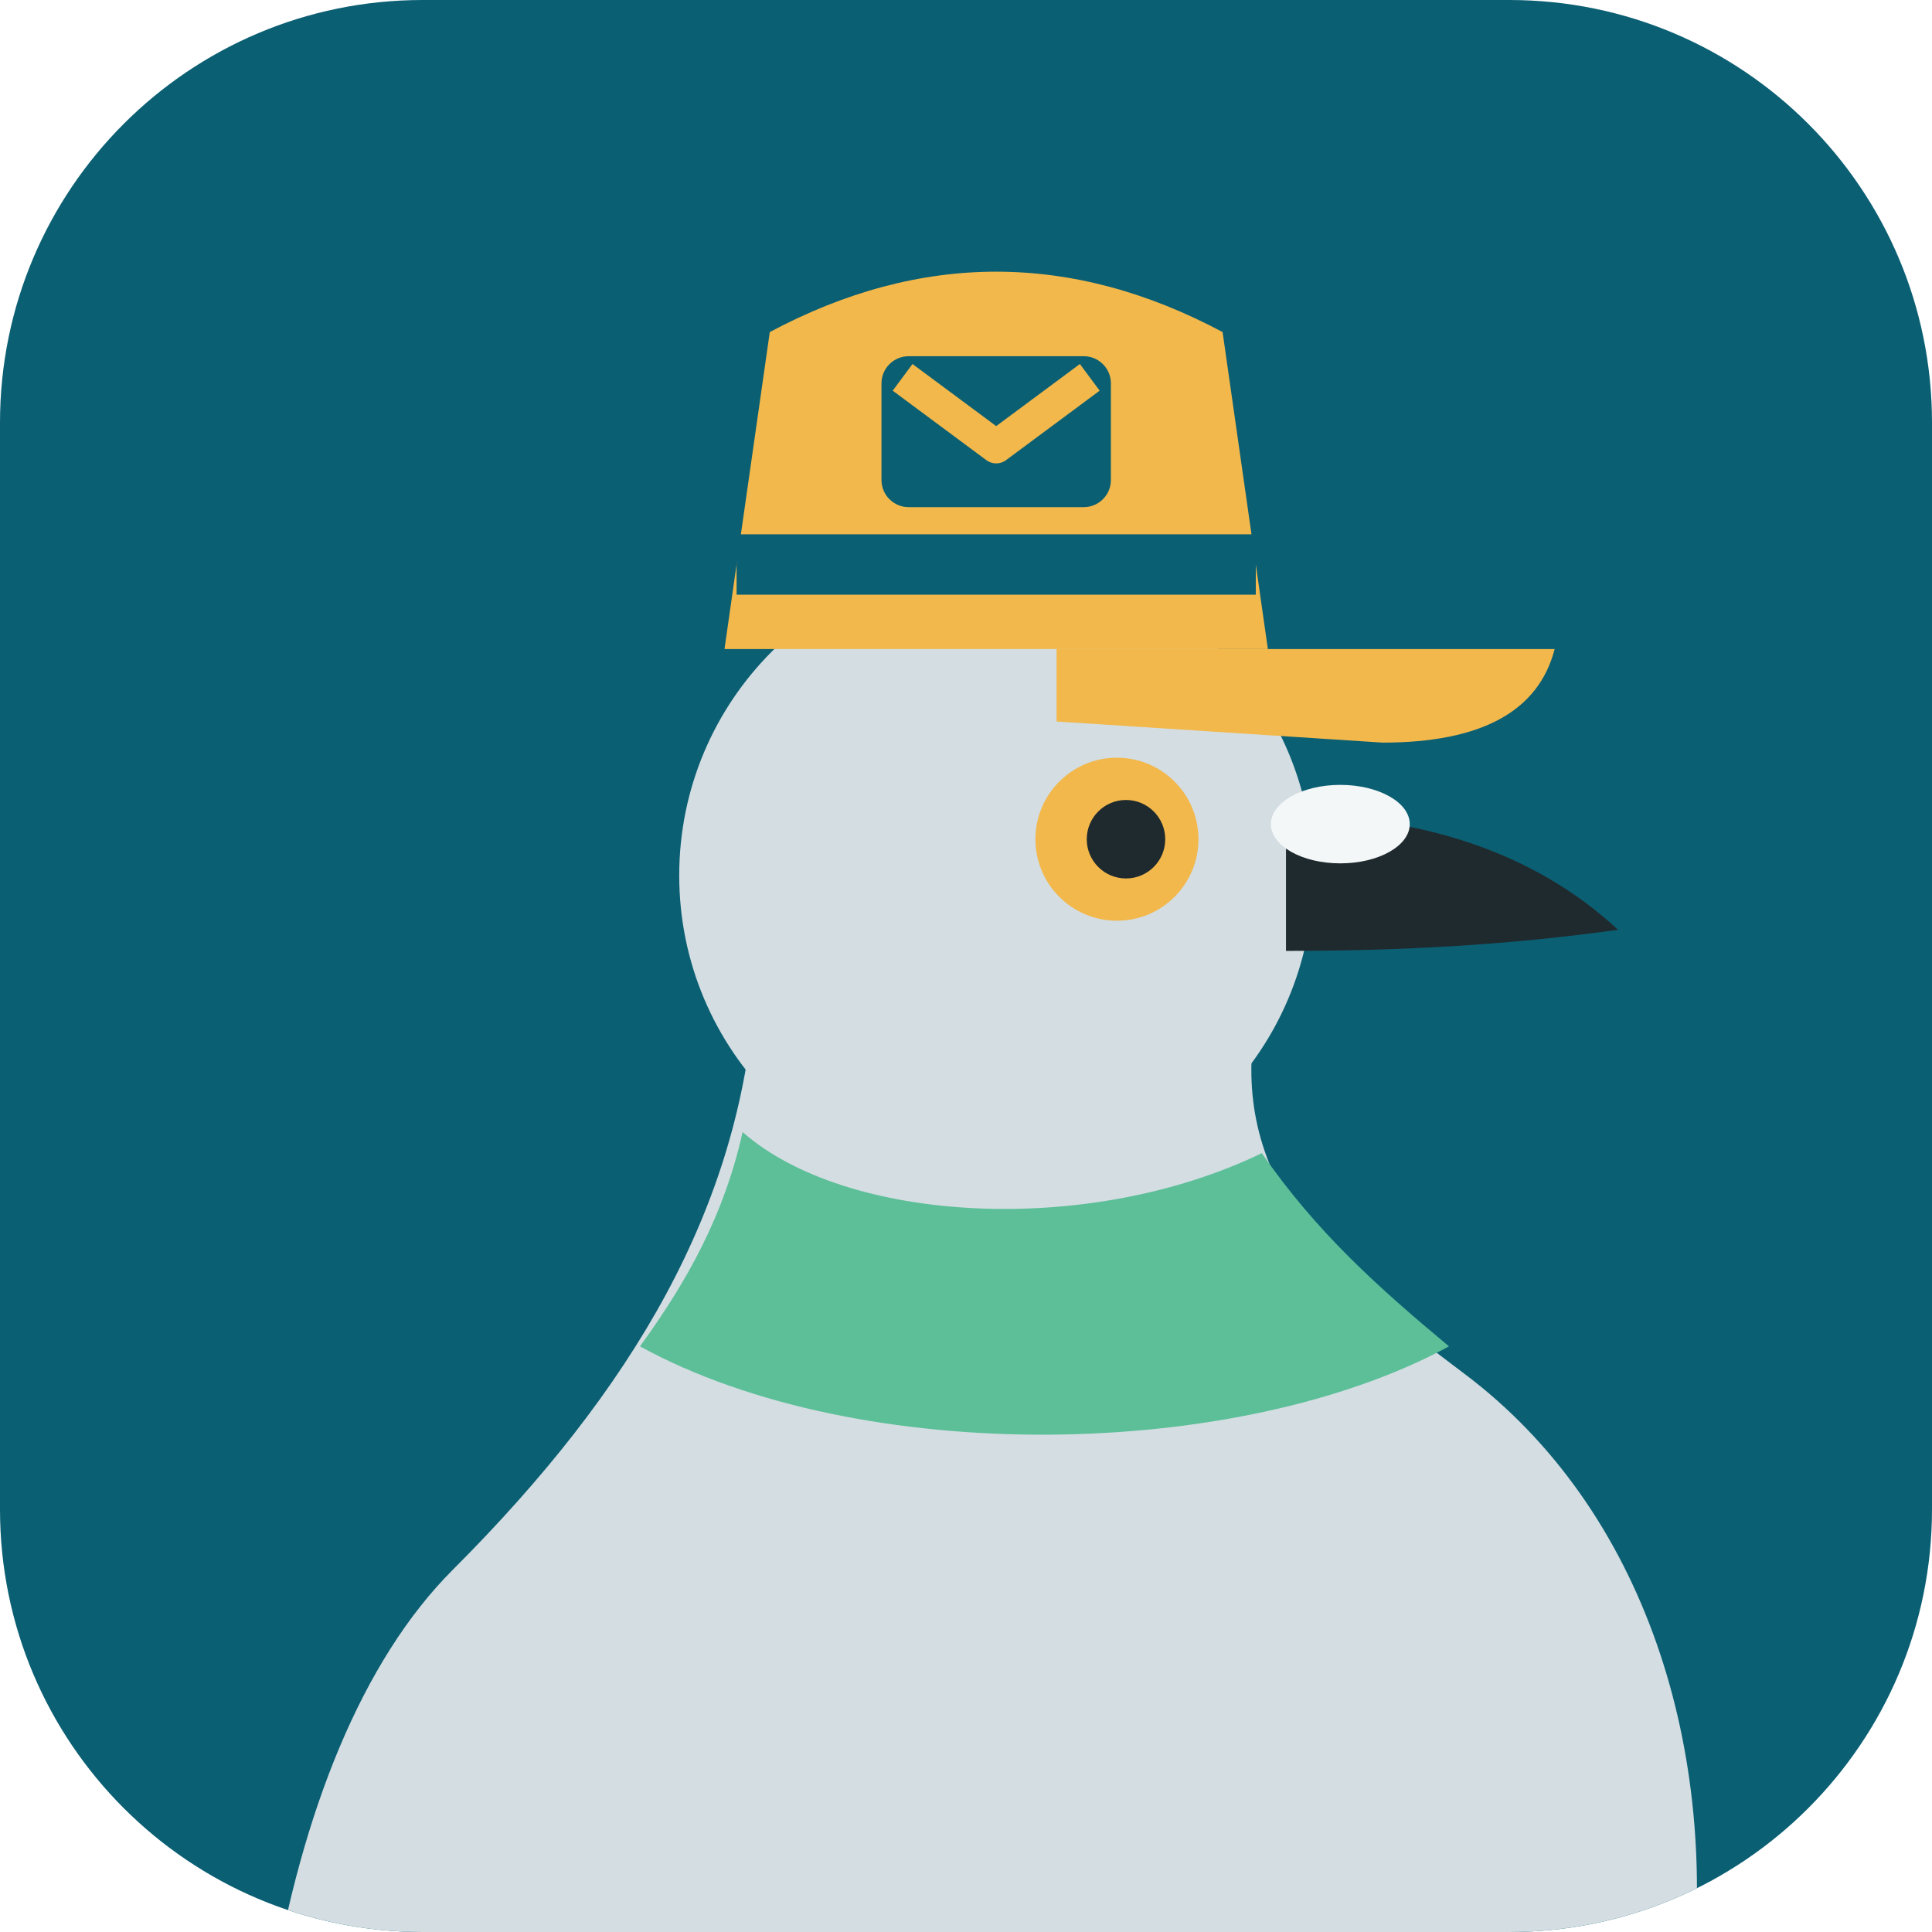
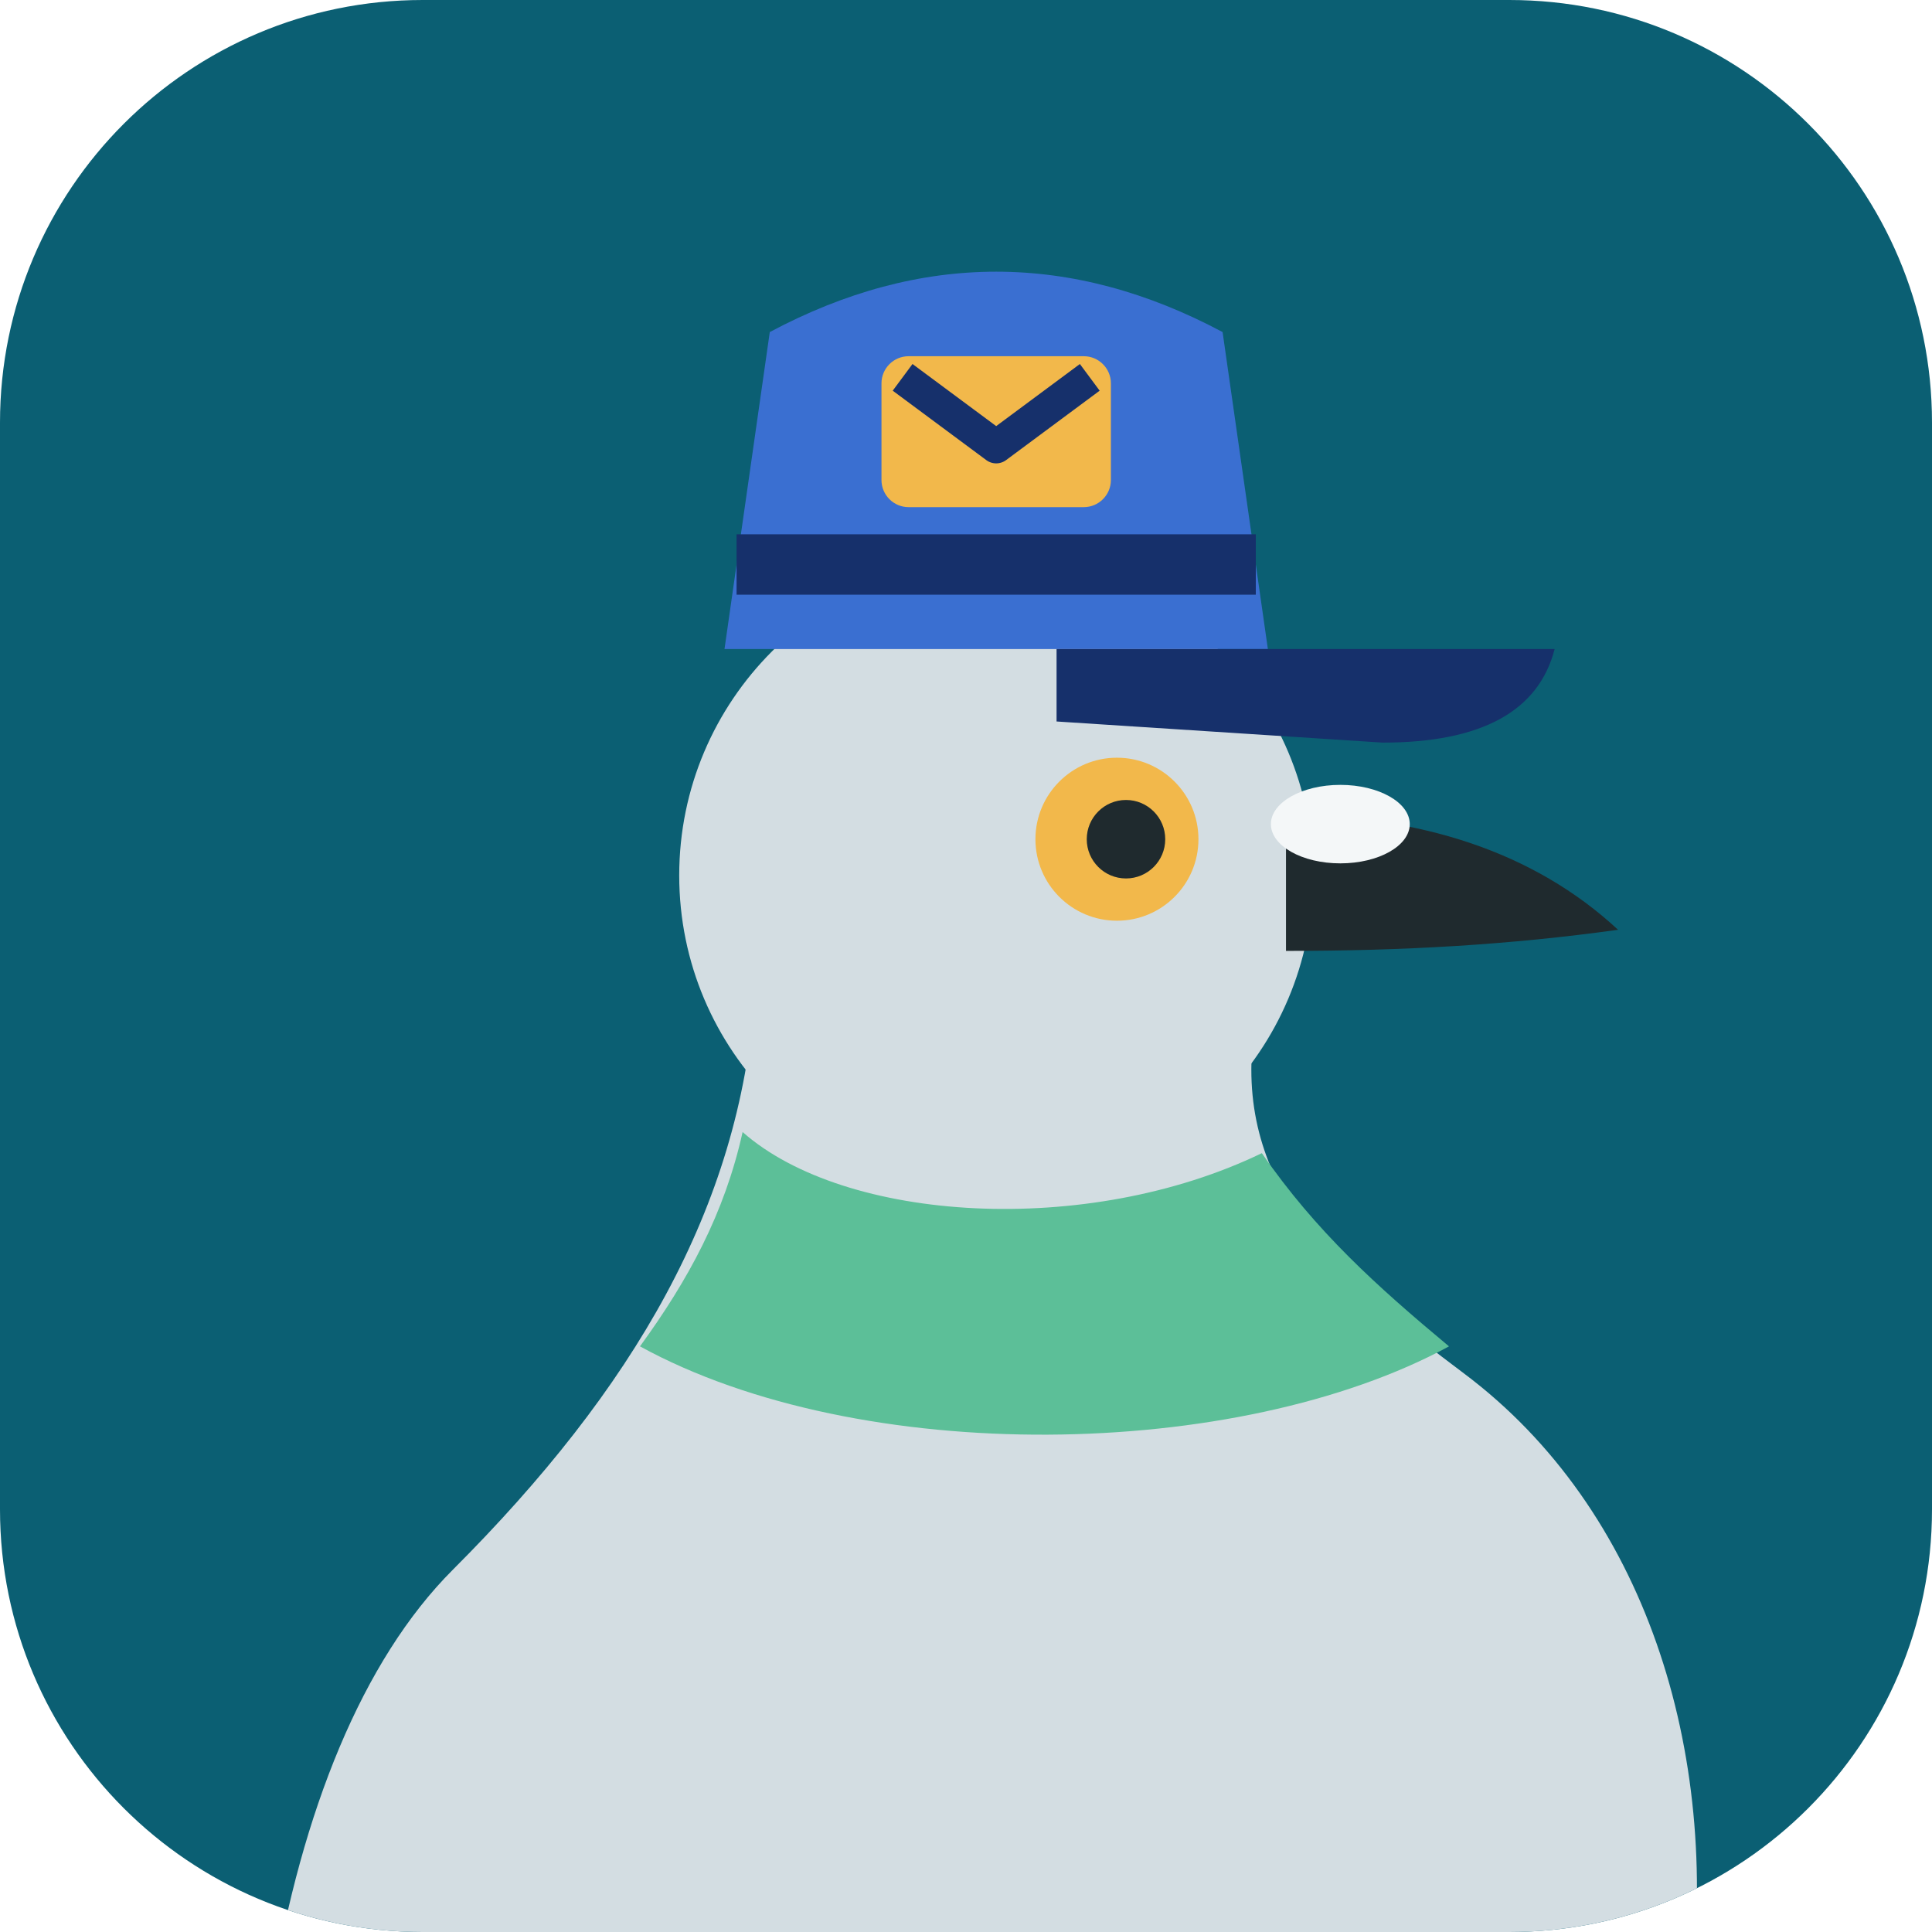
<svg xmlns="http://www.w3.org/2000/svg" viewBox="0 0 64 64">
  <defs>
    <clipPath id="t">
      <rect width="64" height="64" rx="14" />
    </clipPath>
  </defs>
  <rect width="64" height="64" rx="14" fill="#0b5f73" />
  <g clip-path="url(#t)">
    <path d="M25 33C24.5 40 21 46 15 52C12 55 10 60 9 66H56C57 58 54.5 50 48.5 45.5C44.5 42.5 41 39.5 41.5 34.5Z" fill="#d3dde2" />
    <path d="M24.6 37.5C28 40.5 36 41 41.8 38.2C43.6 40.8 45.6 42.6 48 44.6C41 48.4 28.5 48.6 21.2 44.6C22.8 42.4 24 40.2 24.6 37.5Z" fill="#5cbf98" />
    <circle cx="33" cy="29" r="10.5" fill="#d3dde2" />
    <path d="M42.6 27C47 27 50.8 28.2 53.6 30.8C50 31.3 46.5 31.5 42.6 31.5Z" fill="#1f2a2e" />
    <ellipse cx="44.4" cy="27.3" rx="2.3" ry="1.3" fill="#f4f7f8" />
    <circle cx="37" cy="27.8" r="2.7" fill="#f2b84b" />
    <circle cx="37.3" cy="27.8" r="1.3" fill="#1f2a2e" />
-     <path d="M24 21.5L25.5 11Q33 7 40.5 11L42 21.5Z" fill="#f2b84b" />
-     <path d="M24.4 18.7H41.6" stroke="#0b5f73" stroke-width="2" />
-     <path d="M35 21.5H51.5Q50.7 24.6 45.8 24.6L35 23.9Z" fill="#f2b84b" />
-     <rect x="29.2" y="11.8" width="7.6" height="5" rx="0.9" fill="#0b5f73" />
-     <path d="M29.9 12.5L33 14.8L36.1 12.5" fill="none" stroke="#f2b84b" stroke-width="1.1" stroke-linejoin="round" />
+     <path d="M24 21.5L25.5 11Q33 7 40.5 11L42 21.5Z" fill="#3a6fd1" />
+     <path d="M24.4 18.7H41.6" stroke="#16306b" stroke-width="2" />
+     <path d="M35 21.5H51.5Q50.7 24.6 45.8 24.6L35 23.9Z" fill="#16306b" />
+     <rect x="29.2" y="11.8" width="7.6" height="5" rx="0.9" fill="#f2b84b" />
+     <path d="M29.9 12.5L33 14.8L36.1 12.5" fill="none" stroke="#16306b" stroke-width="1.1" stroke-linejoin="round" />
  </g>
</svg>
